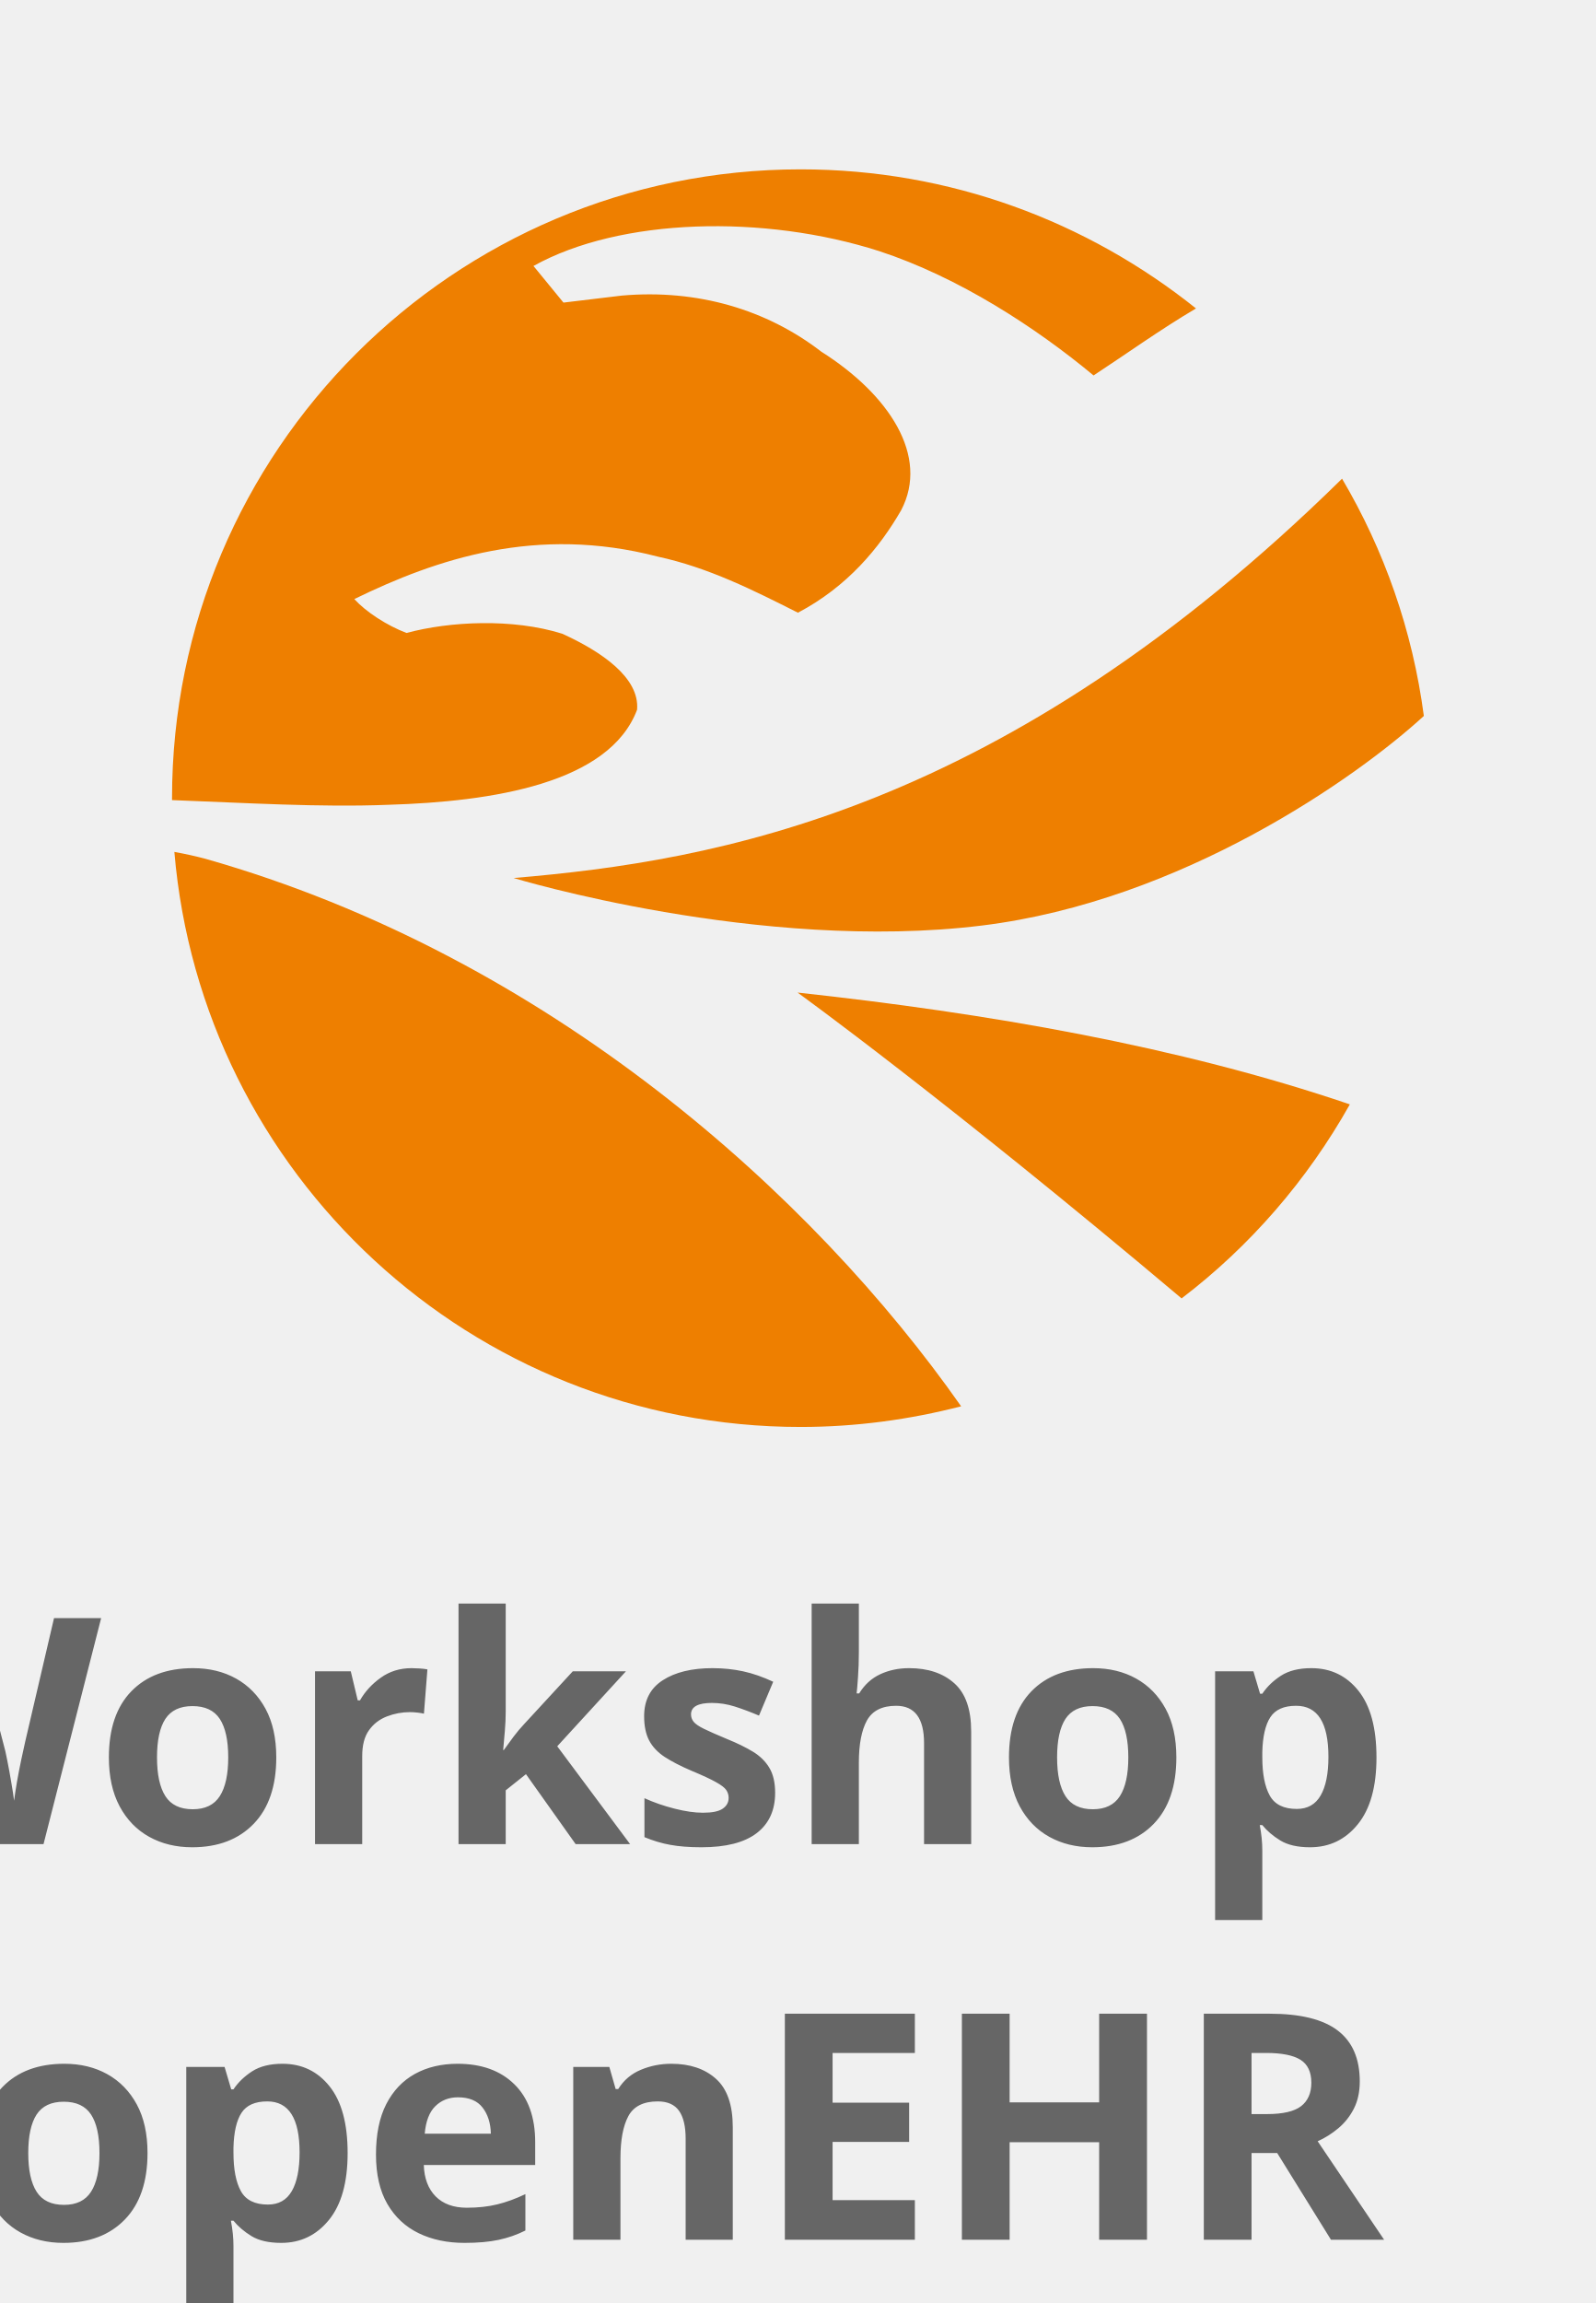
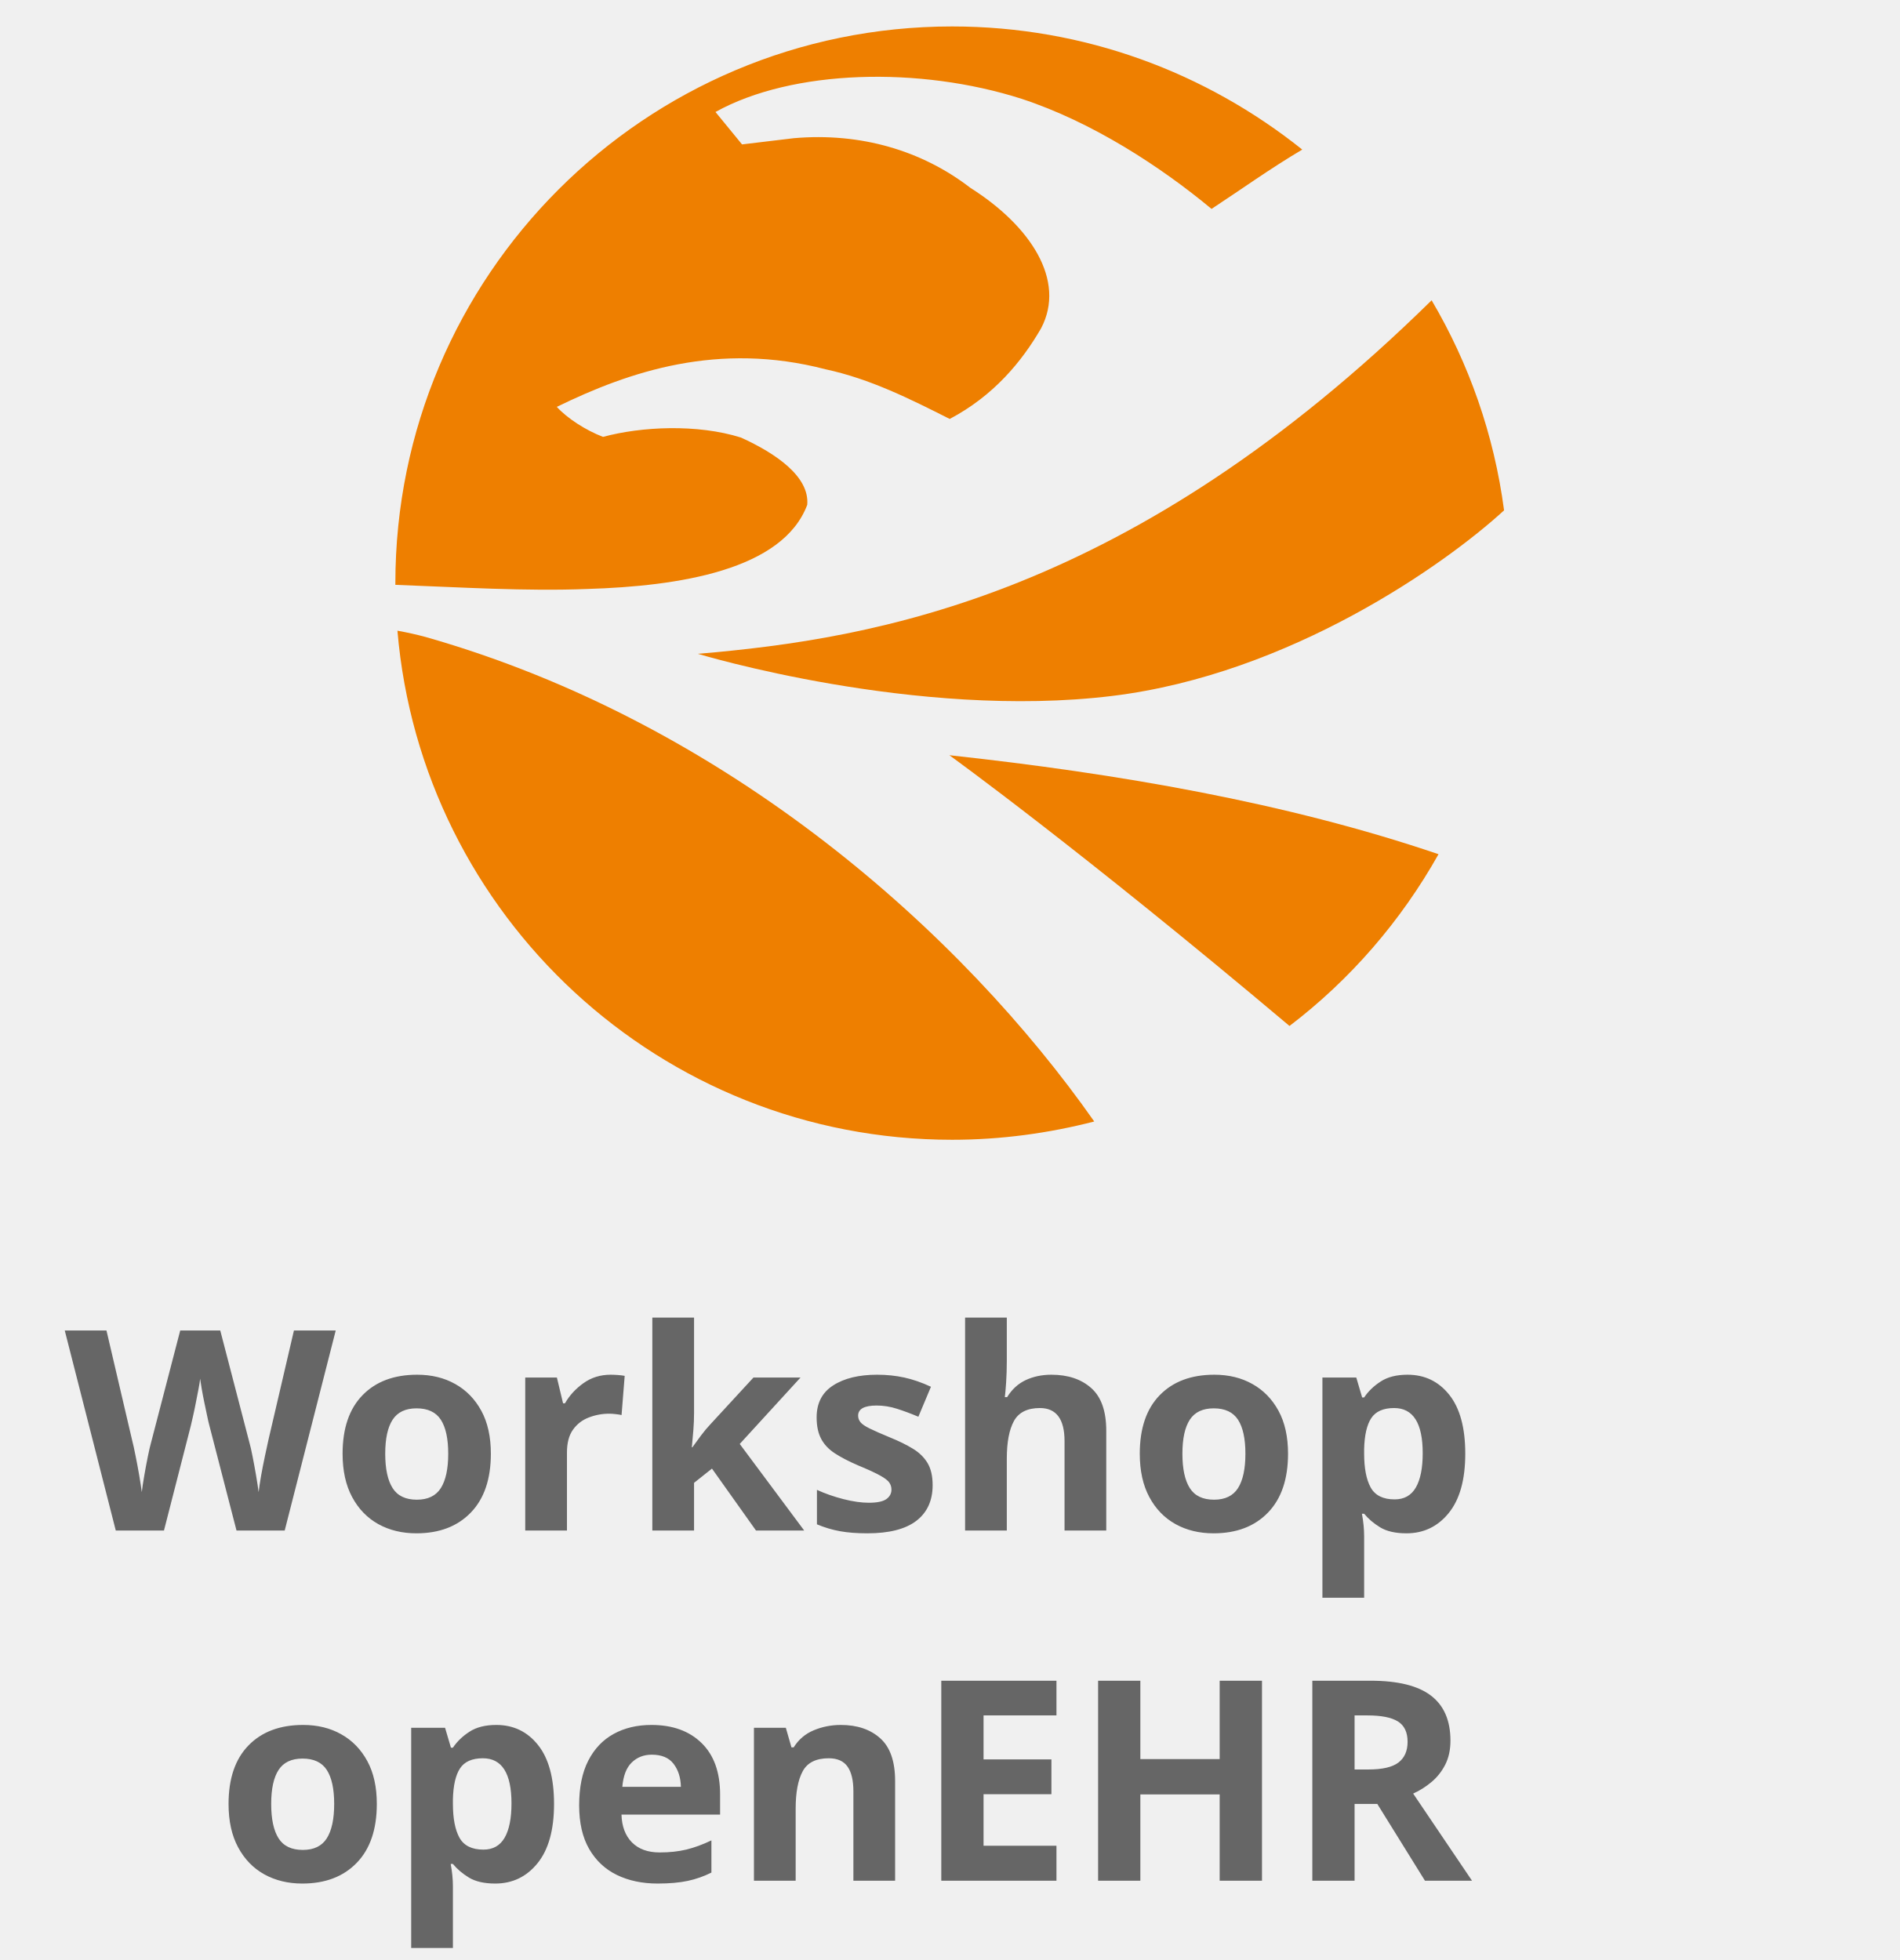
- <svg xmlns="http://www.w3.org/2000/svg" version="1.1" id="Logo" x="0px" y="0px" viewBox="0 0 322.8 465.703" xml:space="preserve" width="322.8" height="465.703">
+ <svg xmlns="http://www.w3.org/2000/svg" version="1.1" id="Logo" x="0px" y="0px" viewBox="0 0 389.138 401.626" xml:space="preserve" width="389.138" height="401.626">
  <defs id="defs7" />
  <style type="text/css" id="style1">
	.st0{fill:#EE7F00;}
	.st1{fill:#FFFFFF;}
	.st2{fill:none;}
</style>
-   <circle class="st2" cx="161.4" cy="161.4" r="161.4" id="circle1" />
-   <g id="g4" transform="matrix(0.787825,0,0,0.787825,34.79652,34.24504)" style="stroke-width:1.269">
+   <g id="g4" transform="matrix(0.7067262,0,0,0.7067262,80.99829,5.420764)" style="stroke-width:1.269">
    <path class="st0" d="m 55.6,163.1 c 26.7,-0.8 56.7,-5.5 63.8,-24.4 0.7,-8.2 -9.1,-14.9 -19.2,-19.5 -12.7,-4 -28.9,-3.2 -40,-0.2 -5,-1.9 -10.4,-5.4 -13.4,-8.7 21.1,-10.3 46.8,-19 77.9,-10.9 13,2.8 24.5,8.6 36,14.4 12.7,-6.7 20.9,-16.6 26.5,-26.3 C 194.5,73.6 184.1,57.8 166.7,46.8 152.7,36 134.9,30.7 115.5,32.4 l -15,1.8 -7.7,-9.4 C 115.1,12.4 152,11.5 181.6,21 c 20.4,6.7 40.2,19.6 55,31.9 8.4,-5.5 17,-11.7 26.3,-17.2 C 235,13.4 199.8,0 161.4,0 72.3,0 0,72.3 0,161.4 c 0,0.2 0,0.3 0,0.5 18.8,0.7 37.9,1.9 55.6,1.2 z" id="path1" style="stroke-width:1.269" />
    <path class="st0" d="m 8.7,177 c -2.6,-0.7 -5.3,-1.3 -8.1,-1.8 7,82.7 76.3,147.6 160.8,147.6 14.2,0 28,-1.9 41.2,-5.3 C 164.6,263.3 96.6,202 8.7,177 Z" id="path2" style="stroke-width:1.269" />
    <path class="st0" d="m 302.4,240 c -44.1,-15 -93.1,-23.4 -141.8,-28.7 0,0 37.6,27.1 98.6,78.5 17.6,-13.4 32.3,-30.4 43.2,-49.8 z" id="path3" style="stroke-width:1.269" />
    <path class="st0" d="m 207.9,194.1 c 51.4,-6.3 96.4,-38.1 113.5,-53.8 -2.9,-22 -10.2,-42.6 -21,-60.9 -87.1,85.6 -160.8,98.1 -212.7,102.5 0,0 63.2,19.2 120.2,12.2 z" id="path4" style="stroke-width:1.269" />
  </g>
-   <text xml:space="preserve" style="font-style:normal;font-variant:normal;font-weight:bold;font-stretch:normal;font-size:64px;font-family:'IBM Plex Mono';-inkscape-font-specification:'IBM Plex Mono, Bold';font-variant-ligatures:normal;font-variant-caps:normal;font-variant-numeric:normal;font-variant-east-asian:normal;text-align:center;letter-spacing:-0.03px;word-spacing:-0.05px;writing-mode:lr-tb;direction:ltr;text-anchor:middle;fill:#666666;stroke-width:0.378" x="161.481" y="372.903" id="text1">
-     <tspan id="tspan1" x="161.481" y="372.903">Workshop</tspan>
-     <tspan x="161.466" y="452.903" id="tspan2">openEHR</tspan>
+   <text xml:space="preserve" style="font-style:normal;font-variant:normal;font-weight:bold;font-stretch:normal;font-size:57.412px;font-family:'IBM Plex Mono';-inkscape-font-specification:'IBM Plex Mono, Bold';font-variant-ligatures:normal;font-variant-caps:normal;font-variant-numeric:normal;font-variant-east-asian:normal;text-align:center;letter-spacing:-0.027px;word-spacing:-0.045px;writing-mode:lr-tb;direction:ltr;text-anchor:middle;fill:#666666;stroke-width:0.339" x="195.289" y="313.616" id="text1">
+     <tspan id="tspan1" x="195.289" y="313.616" style="stroke-width:0.339">Workshop</tspan>
+     <tspan x="195.275" y="385.381" id="tspan2" style="stroke-width:0.339">openEHR</tspan>
  </text>
+   <rect style="fill:none;stroke-width:0" id="rect1" width="389.138" height="401.626" x="0" y="0" />
</svg>
